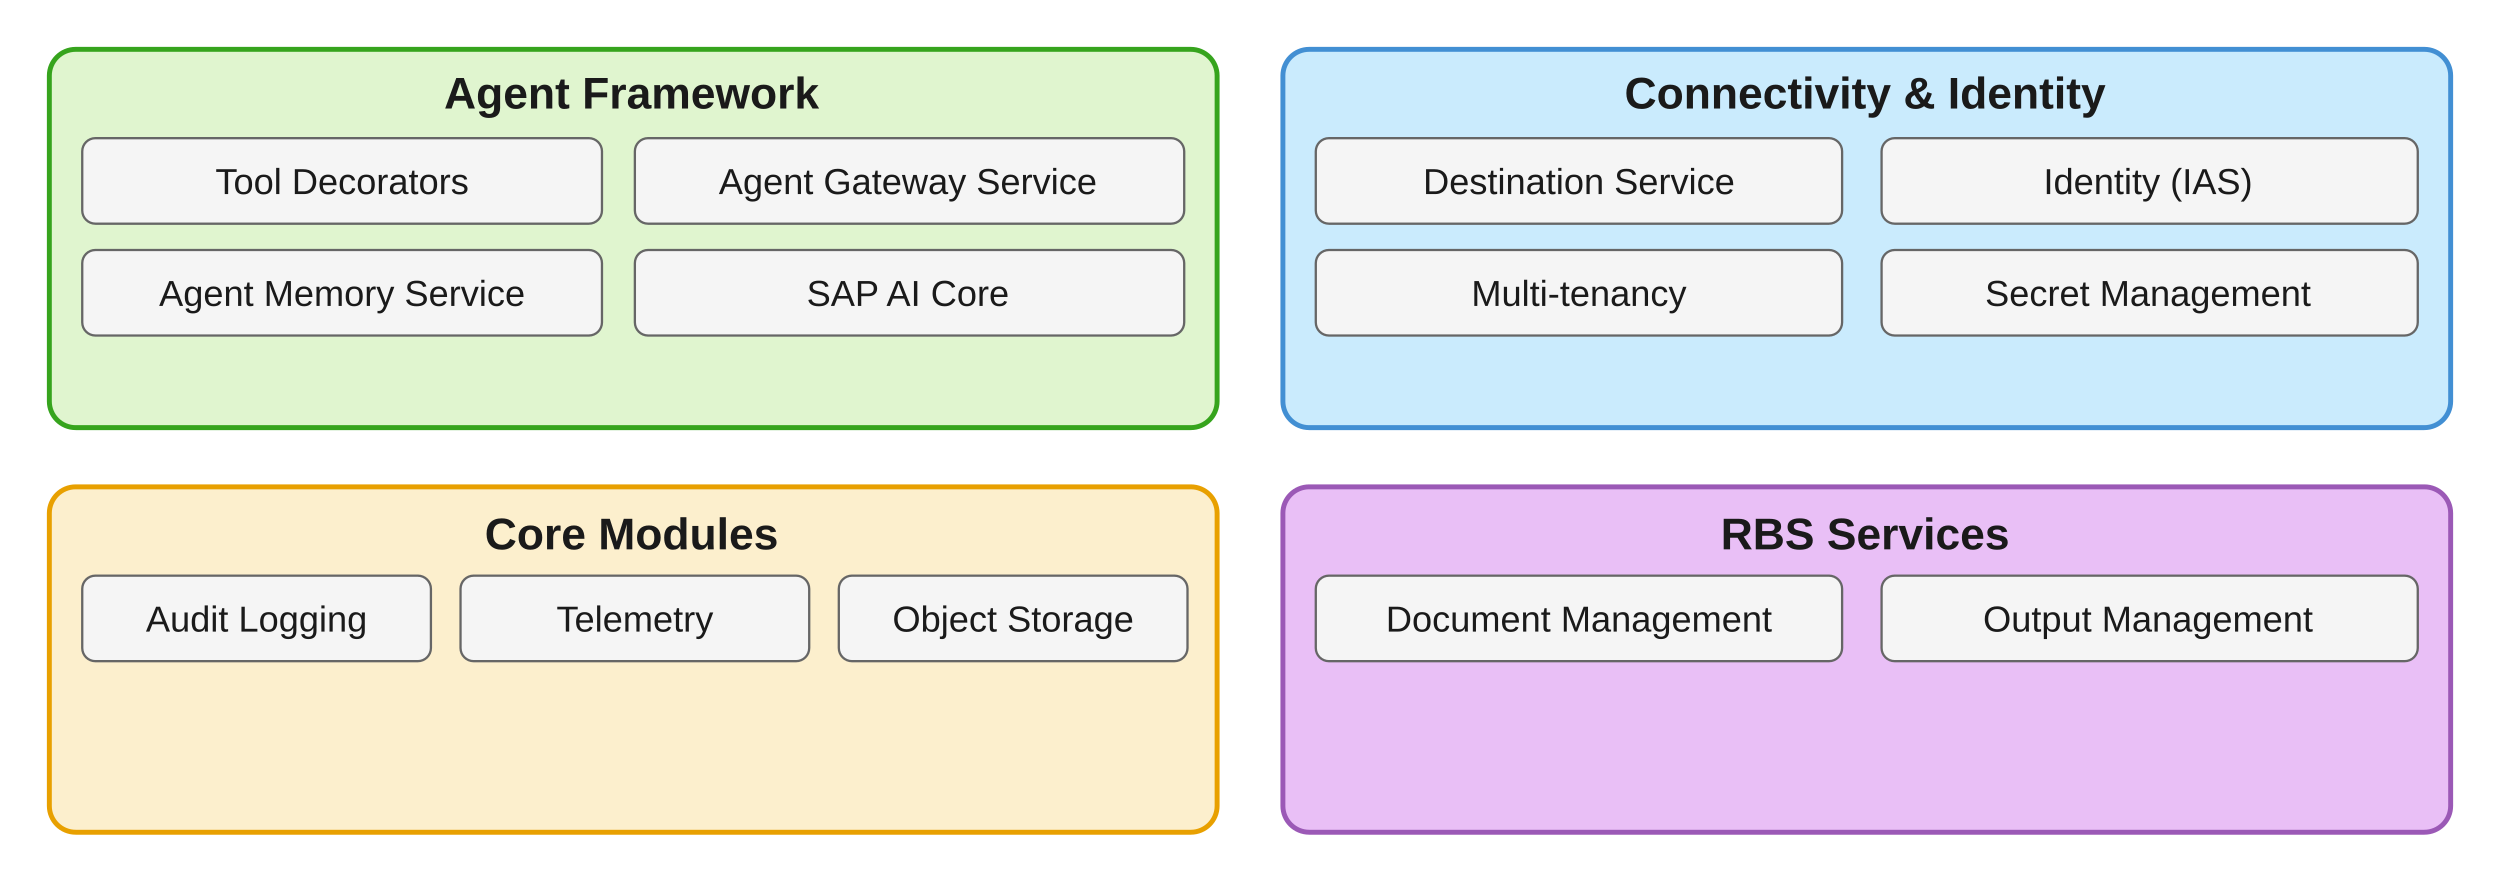
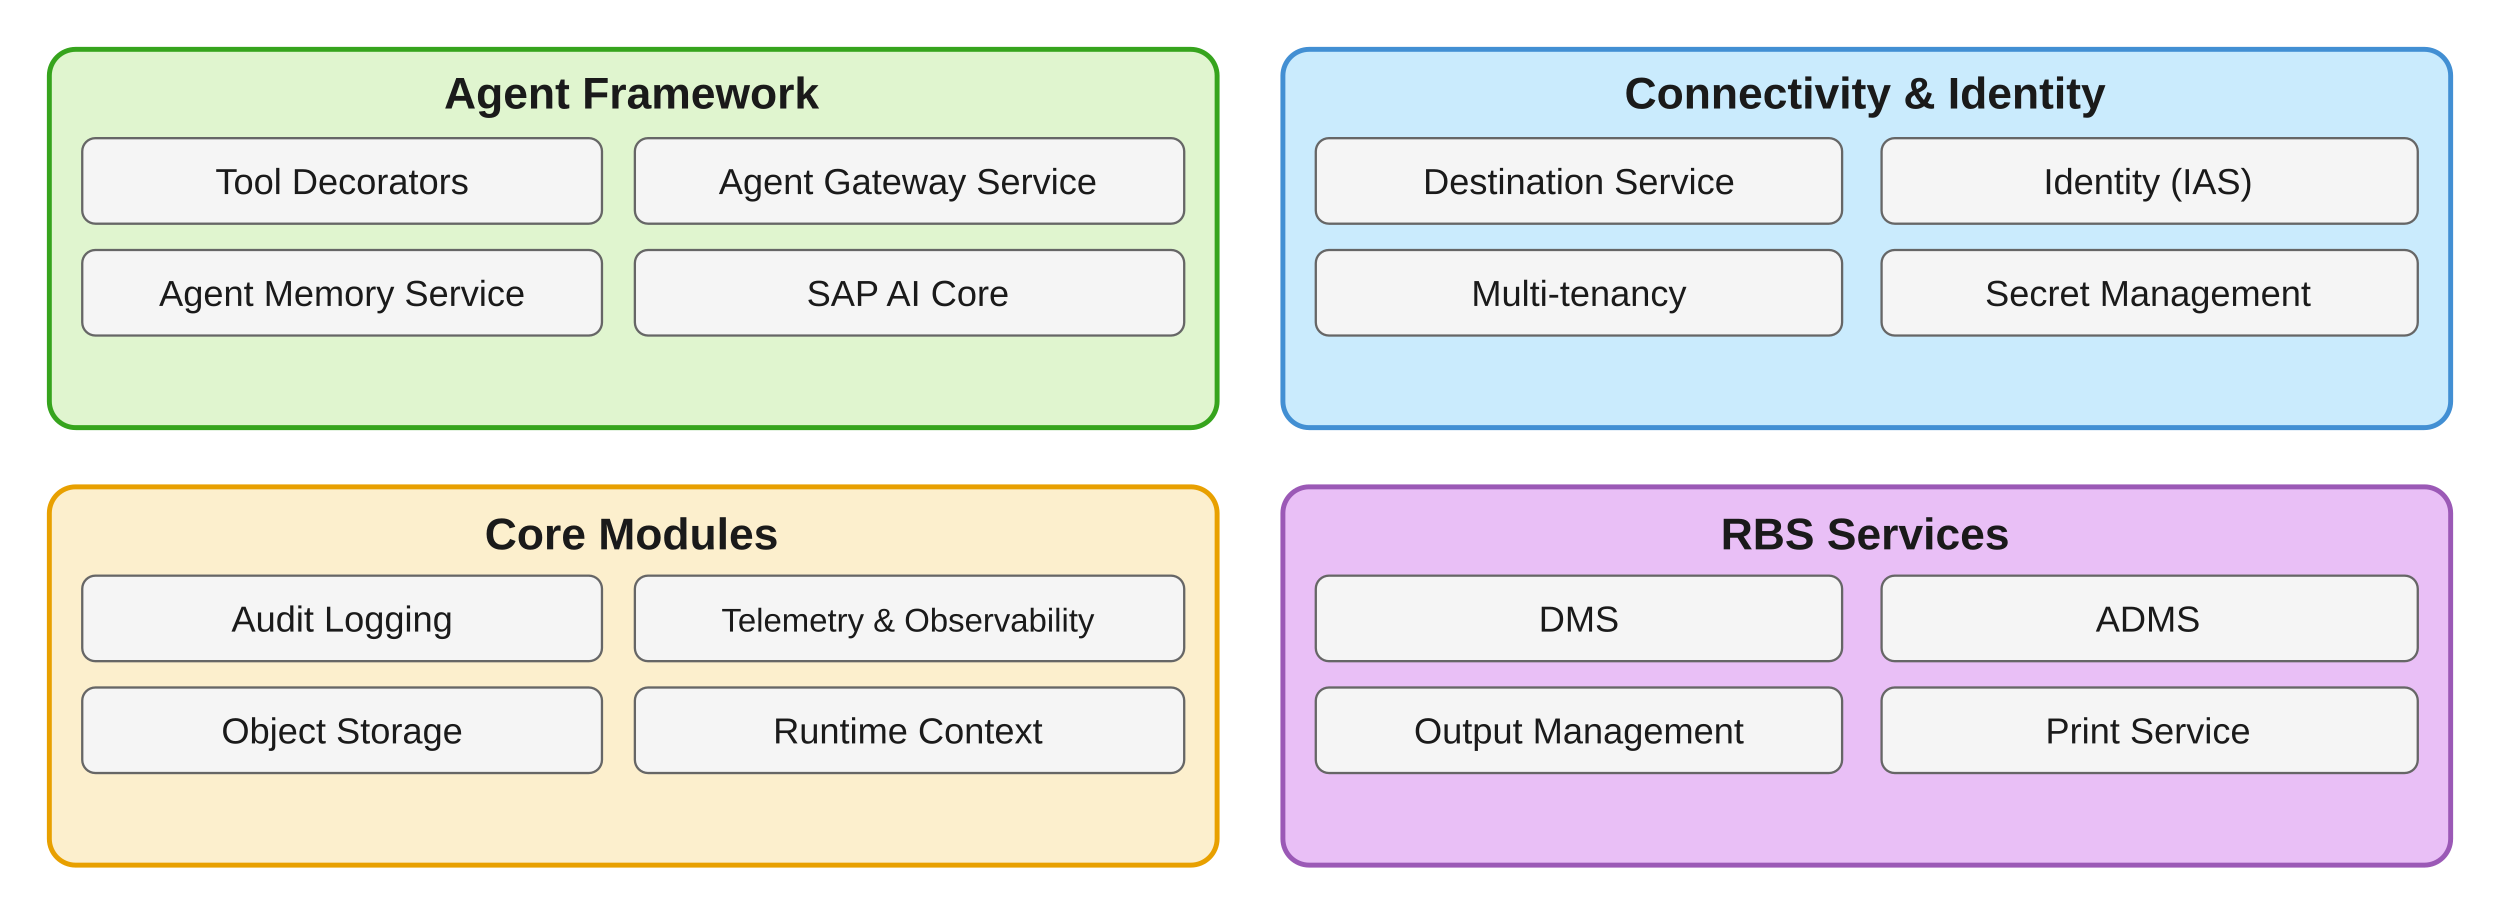
- <svg xmlns="http://www.w3.org/2000/svg" viewBox="0 0 760 270" width="760" height="270">
+ <svg xmlns="http://www.w3.org/2000/svg" viewBox="0 0 760 275" width="760" height="275">
  <style>
    text { font-family: Calibri, Arial, sans-serif; fill: #1a1a1a; }
    .title { font-size: 13.5px; font-weight: bold; }
    .item  { font-size: 11px; }
+     .item-sm { font-size: 10px; }
  </style>
  <rect x="15" y="15" width="355" height="115" rx="8" fill="#e0f5cf" stroke="#36A41D" stroke-width="1.5" />
  <text x="192" y="33" text-anchor="middle" class="title">Agent Framework</text>
  <rect x="25" y="42" width="158" height="26" rx="4" fill="#f5f5f5" stroke="#666" stroke-width="0.7" />
  <text x="104" y="59" text-anchor="middle" class="item">Tool Decorators</text>
  <rect x="193" y="42" width="167" height="26" rx="4" fill="#f5f5f5" stroke="#666" stroke-width="0.7" />
  <text x="276" y="59" text-anchor="middle" class="item">Agent Gateway Service</text>
  <rect x="25" y="76" width="158" height="26" rx="4" fill="#f5f5f5" stroke="#666" stroke-width="0.7" />
  <text x="104" y="93" text-anchor="middle" class="item">Agent Memory Service</text>
  <rect x="193" y="76" width="167" height="26" rx="4" fill="#f5f5f5" stroke="#666" stroke-width="0.7" />
  <text x="276" y="93" text-anchor="middle" class="item">SAP AI Core</text>
  <rect x="390" y="15" width="355" height="115" rx="8" fill="#caebfd" stroke="#428FD3" stroke-width="1.5" />
  <text x="567" y="33" text-anchor="middle" class="title">Connectivity &amp; Identity</text>
  <rect x="400" y="42" width="160" height="26" rx="4" fill="#f5f5f5" stroke="#666" stroke-width="0.7" />
  <text x="480" y="59" text-anchor="middle" class="item">Destination Service</text>
  <rect x="572" y="42" width="163" height="26" rx="4" fill="#f5f5f5" stroke="#666" stroke-width="0.7" />
  <text x="653" y="59" text-anchor="middle" class="item">Identity (IAS)</text>
  <rect x="400" y="76" width="160" height="26" rx="4" fill="#f5f5f5" stroke="#666" stroke-width="0.7" />
  <text x="480" y="93" text-anchor="middle" class="item">Multi-tenancy</text>
  <rect x="572" y="76" width="163" height="26" rx="4" fill="#f5f5f5" stroke="#666" stroke-width="0.7" />
  <text x="653" y="93" text-anchor="middle" class="item">Secret Management</text>
-   <rect x="15" y="148" width="355" height="105" rx="8" fill="#fcefcd" stroke="#e8a000" stroke-width="1.5" />
+   <rect x="15" y="148" width="355" height="115" rx="8" fill="#fcefcd" stroke="#e8a000" stroke-width="1.5" />
  <text x="192" y="167" text-anchor="middle" class="title">Core Modules</text>
-   <rect x="25" y="175" width="106" height="26" rx="4" fill="#f5f5f5" stroke="#666" stroke-width="0.7" />
-   <text x="78" y="192" text-anchor="middle" class="item">Audit Logging</text>
-   <rect x="140" y="175" width="106" height="26" rx="4" fill="#f5f5f5" stroke="#666" stroke-width="0.7" />
-   <text x="193" y="192" text-anchor="middle" class="item">Telemetry</text>
-   <rect x="255" y="175" width="106" height="26" rx="4" fill="#f5f5f5" stroke="#666" stroke-width="0.7" />
-   <text x="308" y="192" text-anchor="middle" class="item">Object Storage</text>
-   <rect x="390" y="148" width="355" height="105" rx="8" fill="#e9bff6" stroke="#9b59b6" stroke-width="1.5" />
+   <rect x="25" y="175" width="158" height="26" rx="4" fill="#f5f5f5" stroke="#666" stroke-width="0.7" />
+   <text x="104" y="192" text-anchor="middle" class="item">Audit Logging</text>
+   <rect x="193" y="175" width="167" height="26" rx="4" fill="#f5f5f5" stroke="#666" stroke-width="0.7" />
+   <text x="276" y="192" text-anchor="middle" class="item-sm">Telemetry &amp; Observability</text>
+   <rect x="25" y="209" width="158" height="26" rx="4" fill="#f5f5f5" stroke="#666" stroke-width="0.7" />
+   <text x="104" y="226" text-anchor="middle" class="item">Object Storage</text>
+   <rect x="193" y="209" width="167" height="26" rx="4" fill="#f5f5f5" stroke="#666" stroke-width="0.7" />
+   <text x="276" y="226" text-anchor="middle" class="item">Runtime Context</text>
+   <rect x="390" y="148" width="355" height="115" rx="8" fill="#e9bff6" stroke="#9b59b6" stroke-width="1.5" />
  <text x="567" y="167" text-anchor="middle" class="title">RBS Services</text>
  <rect x="400" y="175" width="160" height="26" rx="4" fill="#f5f5f5" stroke="#666" stroke-width="0.7" />
-   <text x="480" y="192" text-anchor="middle" class="item">Document Management</text>
+   <text x="480" y="192" text-anchor="middle" class="item">DMS</text>
  <rect x="572" y="175" width="163" height="26" rx="4" fill="#f5f5f5" stroke="#666" stroke-width="0.7" />
-   <text x="653" y="192" text-anchor="middle" class="item">Output Management</text>
+   <text x="653" y="192" text-anchor="middle" class="item">ADMS</text>
+   <rect x="400" y="209" width="160" height="26" rx="4" fill="#f5f5f5" stroke="#666" stroke-width="0.7" />
+   <text x="480" y="226" text-anchor="middle" class="item">Output Management</text>
+   <rect x="572" y="209" width="163" height="26" rx="4" fill="#f5f5f5" stroke="#666" stroke-width="0.7" />
+   <text x="653" y="226" text-anchor="middle" class="item">Print Service</text>
</svg>
